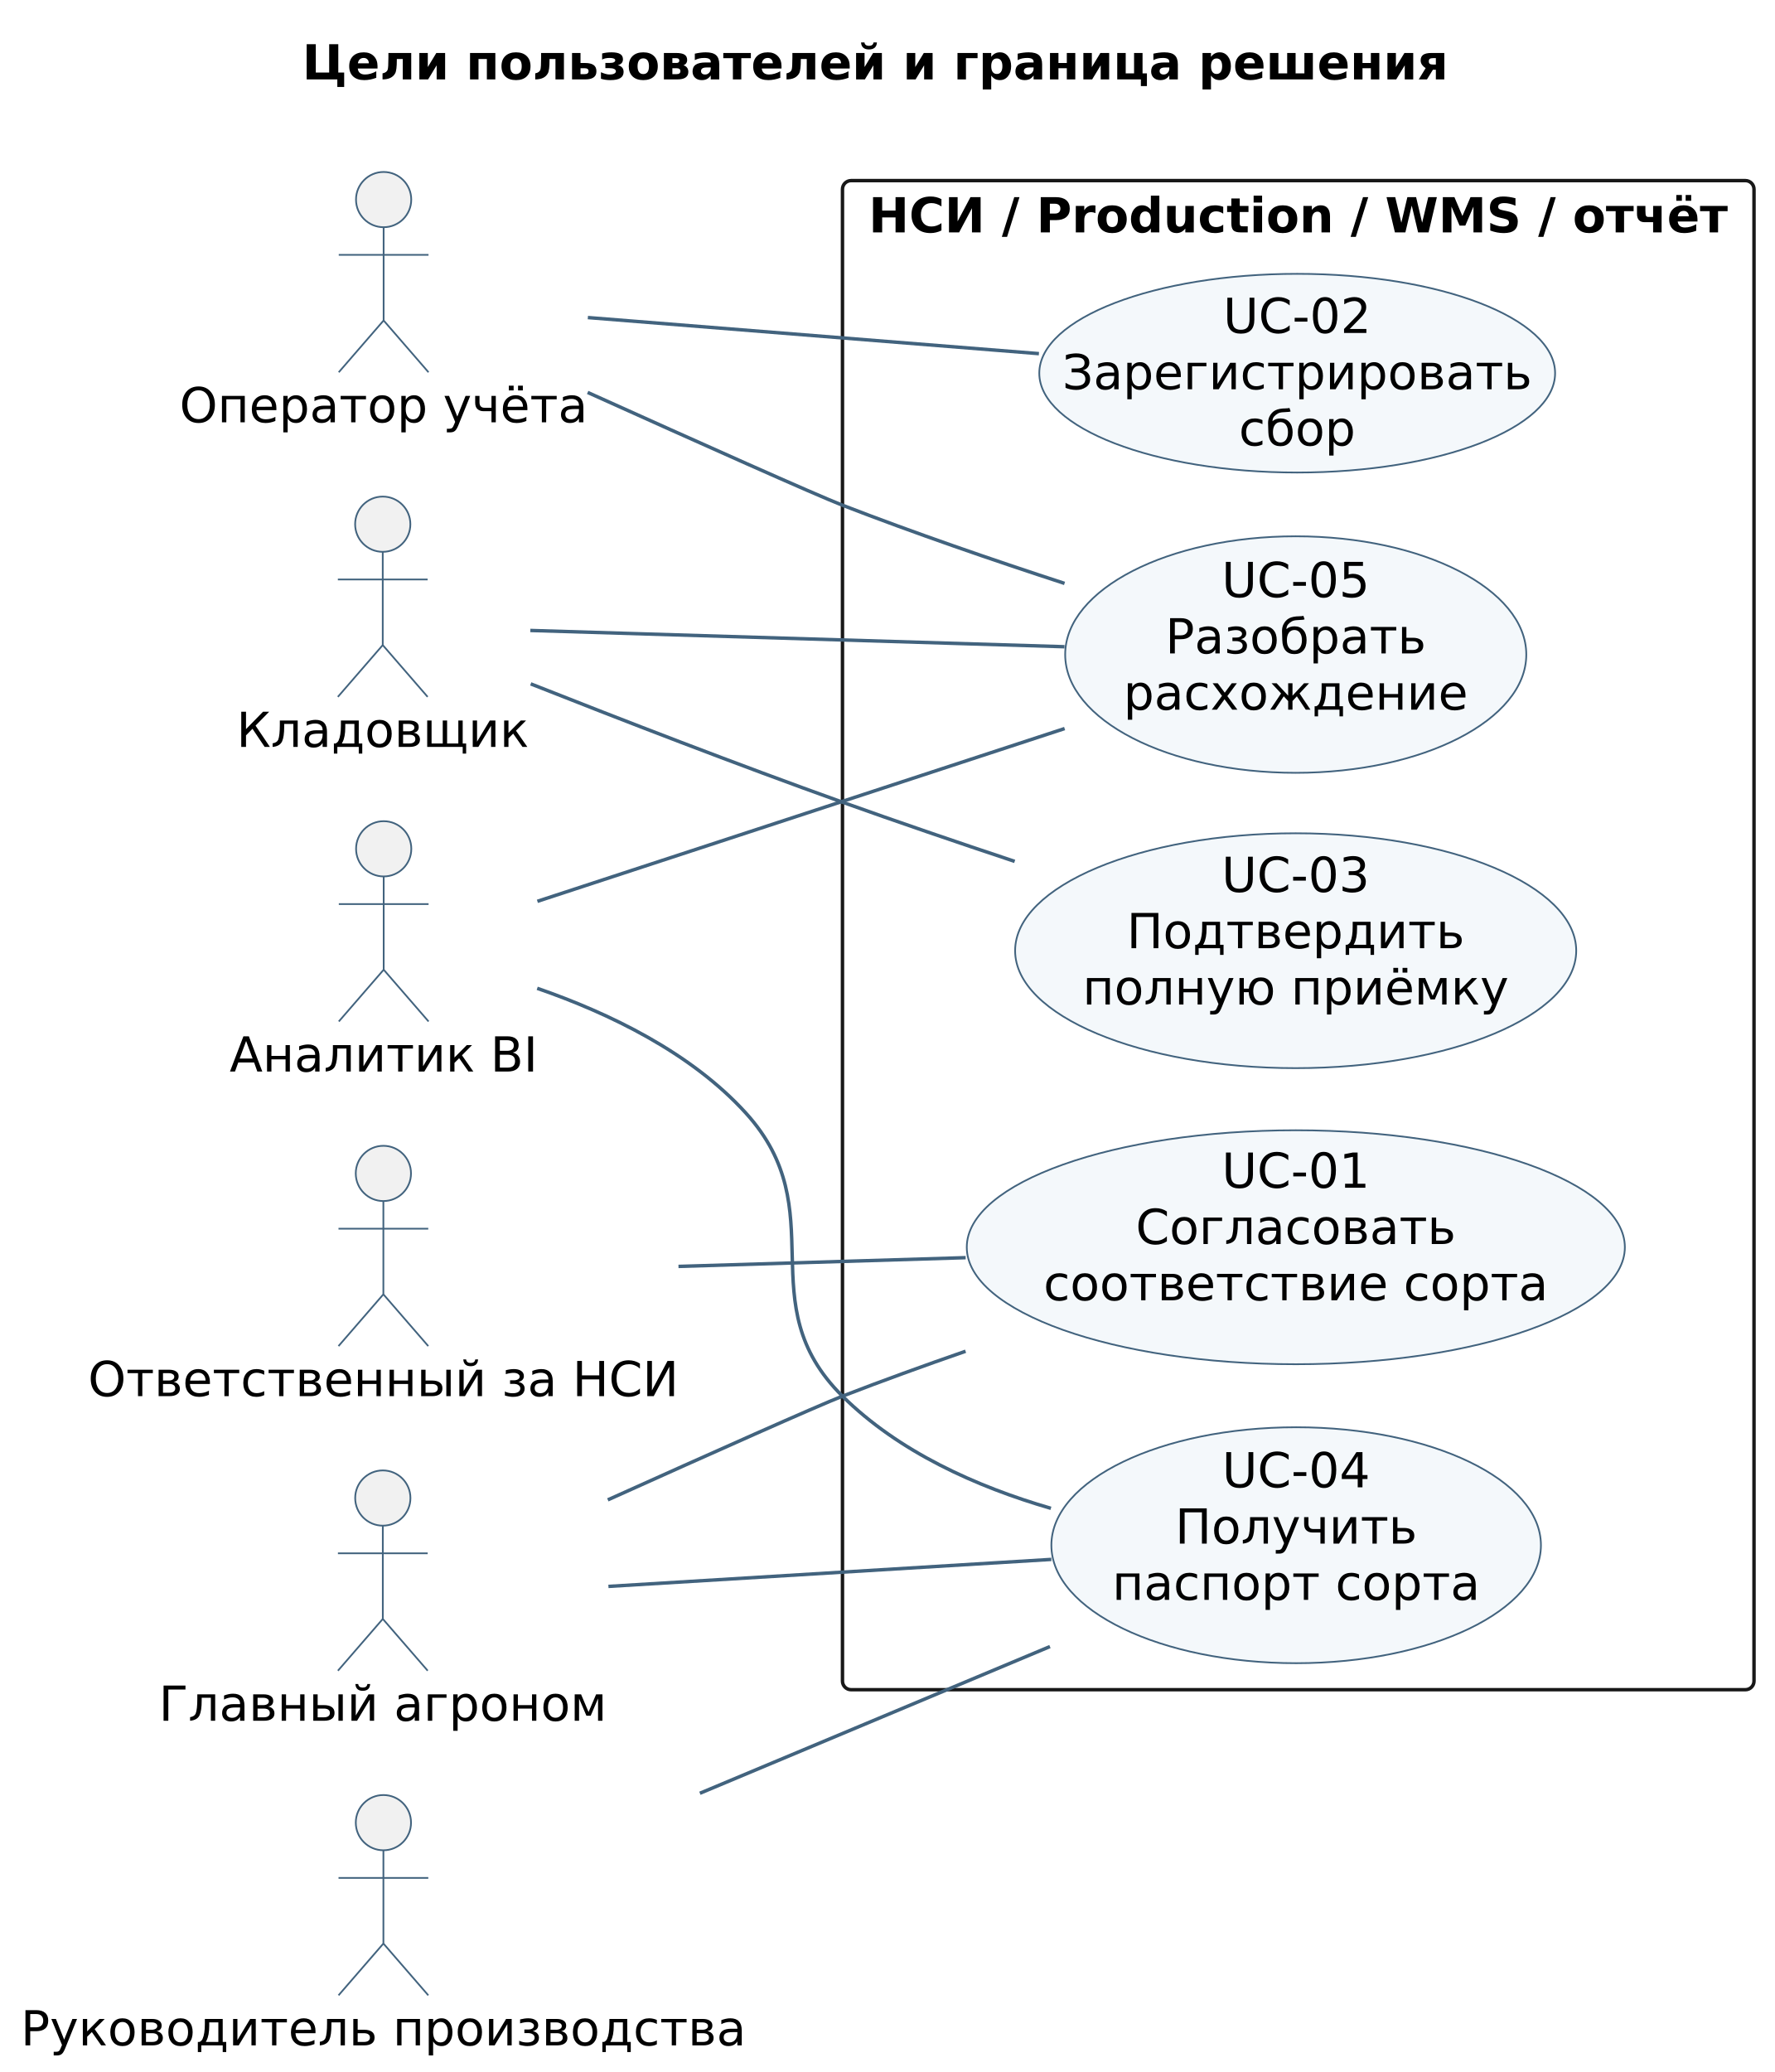
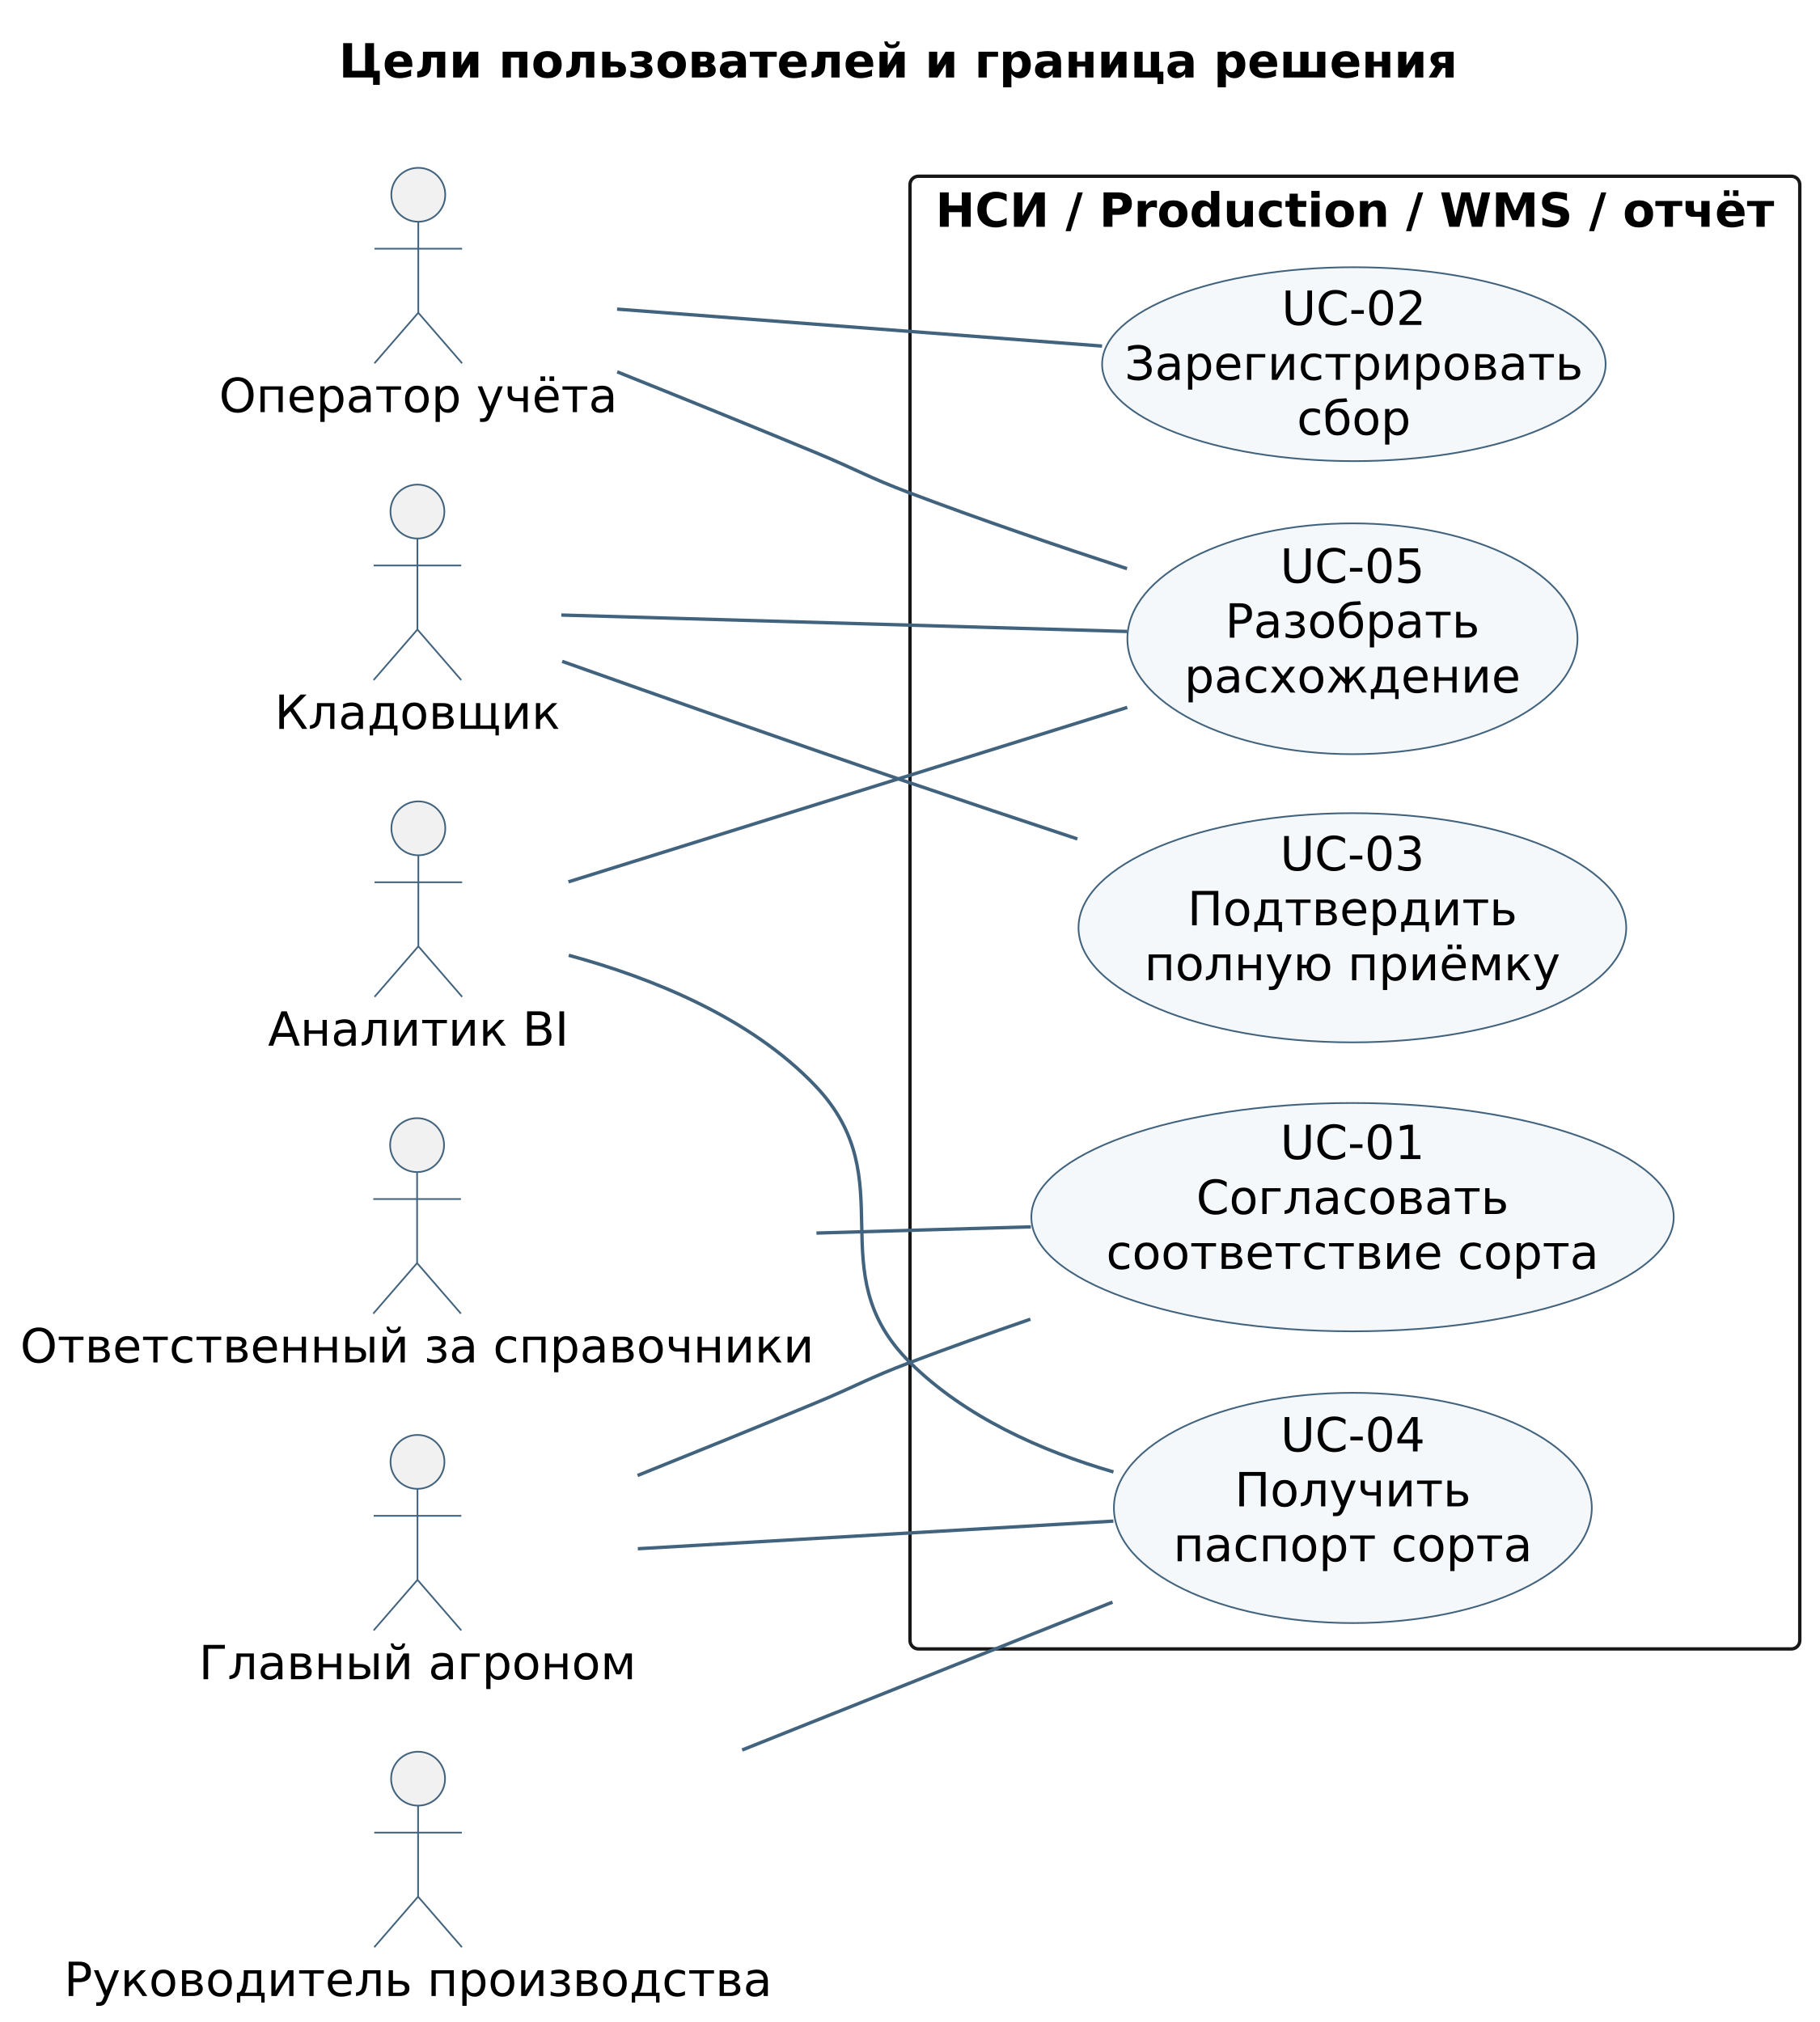
- <svg xmlns="http://www.w3.org/2000/svg" contentStyleType="text/css" data-diagram-type="DESCRIPTION" height="600px" preserveAspectRatio="none" style="width:514px;height:600px;background:#FFFFFF;" version="1.1" viewBox="0 0 514 600" width="514px" zoomAndPan="magnify">
+ <svg xmlns="http://www.w3.org/2000/svg" contentStyleType="text/css" data-diagram-type="DESCRIPTION" height="600px" preserveAspectRatio="none" style="width:540px;height:600px;background:#FFFFFF;" version="1.1" viewBox="0 0 540 600" width="540px" zoomAndPan="magnify">
  <defs />
  <g>
    <g class="title" data-source-line="15">
-       <text fill="#000000" font-family="DejaVu Sans" font-size="14" font-weight="bold" lengthAdjust="spacing" textLength="331.919" x="87.54" y="22.995">Цели пользователей и граница решения</text>
+       <text fill="#000000" font-family="DejaVu Sans" font-size="14" font-weight="bold" lengthAdjust="spacing" textLength="331.919" x="100.54" y="22.995">Цели пользователей и граница решения</text>
    </g>
    <g class="cluster" data-qualified-name="... . Production . WMS . ....." data-source-line="22" id="ent0008">
-       <rect fill="none" height="437" rx="2.5" ry="2.5" style="stroke:#181818;stroke-width:1;" width="264" x="244" y="52.297" />
-       <text fill="#000000" font-family="DejaVu Sans" font-size="14" font-weight="bold" lengthAdjust="spacing" textLength="248.849" x="251.576" y="67.292">НСИ / Production / WMS / отчёт</text>
+       <rect fill="none" height="437" rx="2.5" ry="2.5" style="stroke:#181818;stroke-width:1;" width="264" x="270" y="52.297" />
+       <text fill="#000000" font-family="DejaVu Sans" font-size="14" font-weight="bold" lengthAdjust="spacing" textLength="248.849" x="277.576" y="67.292">НСИ / Production / WMS / отчёт</text>
    </g>
    <g class="entity" data-qualified-name="MDM" data-source-line="16" id="ent0002">
-       <ellipse cx="111.035" cy="339.797" fill="#F1F1F1" rx="8" ry="8" style="stroke:#42637E;stroke-width:0.5;" />
-       <path d="M111.035,347.797 L111.035,374.797 M98.035,355.797 L124.035,355.797 M111.035,374.797 L98.035,389.797 M111.035,374.797 L124.035,389.797" fill="none" style="stroke:#42637E;stroke-width:0.5;" />
-       <text fill="#000000" font-family="DejaVu Sans" font-size="14" lengthAdjust="spacing" textLength="171.069" x="25.5" y="404.292">Ответственный за НСИ</text>
+       <ellipse cx="123.752" cy="339.797" fill="#F1F1F1" rx="8" ry="8" style="stroke:#42637E;stroke-width:0.5;" />
+       <path d="M123.752,347.797 L123.752,374.797 M110.752,355.797 L136.752,355.797 M123.752,374.797 L110.752,389.797 M123.752,374.797 L136.752,389.797" fill="none" style="stroke:#42637E;stroke-width:0.5;" />
+       <text fill="#000000" font-family="DejaVu Sans" font-size="14" lengthAdjust="spacing" textLength="235.505" x="6" y="404.292">Ответственный за справочники</text>
    </g>
    <g class="entity" data-qualified-name="Agronom" data-source-line="17" id="ent0003">
-       <ellipse cx="110.87" cy="433.797" fill="#F1F1F1" rx="8" ry="8" style="stroke:#42637E;stroke-width:0.5;" />
-       <path d="M110.87,441.797 L110.87,468.797 M97.87,449.797 L123.87,449.797 M110.87,468.797 L97.87,483.797 M110.87,468.797 L123.87,483.797" fill="none" style="stroke:#42637E;stroke-width:0.5;" />
-       <text fill="#000000" font-family="DejaVu Sans" font-size="14" lengthAdjust="spacing" textLength="129.739" x="46" y="498.292">Главный агроном</text>
+       <ellipse cx="123.87" cy="433.797" fill="#F1F1F1" rx="8" ry="8" style="stroke:#42637E;stroke-width:0.5;" />
+       <path d="M123.87,441.797 L123.87,468.797 M110.87,449.797 L136.87,449.797 M123.87,468.797 L110.87,483.797 M123.87,468.797 L136.87,483.797" fill="none" style="stroke:#42637E;stroke-width:0.5;" />
+       <text fill="#000000" font-family="DejaVu Sans" font-size="14" lengthAdjust="spacing" textLength="129.739" x="59" y="498.292">Главный агроном</text>
    </g>
    <g class="entity" data-qualified-name="Operator" data-source-line="18" id="ent0004">
-       <ellipse cx="111.107" cy="57.797" fill="#F1F1F1" rx="8" ry="8" style="stroke:#42637E;stroke-width:0.5;" />
-       <path d="M111.107,65.797 L111.107,92.797 M98.107,73.797 L124.107,73.797 M111.107,92.797 L98.107,107.797 M111.107,92.797 L124.107,107.797" fill="none" style="stroke:#42637E;stroke-width:0.5;" />
-       <text fill="#000000" font-family="DejaVu Sans" font-size="14" lengthAdjust="spacing" textLength="118.214" x="52" y="122.292">Оператор учёта</text>
+       <ellipse cx="124.107" cy="57.797" fill="#F1F1F1" rx="8" ry="8" style="stroke:#42637E;stroke-width:0.5;" />
+       <path d="M124.107,65.797 L124.107,92.797 M111.107,73.797 L137.107,73.797 M124.107,92.797 L111.107,107.797 M124.107,92.797 L137.107,107.797" fill="none" style="stroke:#42637E;stroke-width:0.5;" />
+       <text fill="#000000" font-family="DejaVu Sans" font-size="14" lengthAdjust="spacing" textLength="118.214" x="65" y="122.292">Оператор учёта</text>
    </g>
    <g class="entity" data-qualified-name="Warehouse" data-source-line="19" id="ent0005">
-       <ellipse cx="110.852" cy="151.797" fill="#F1F1F1" rx="8" ry="8" style="stroke:#42637E;stroke-width:0.5;" />
-       <path d="M110.852,159.797 L110.852,186.797 M97.852,167.797 L123.852,167.797 M110.852,186.797 L97.852,201.797 M110.852,186.797 L123.852,201.797" fill="none" style="stroke:#42637E;stroke-width:0.5;" />
-       <text fill="#000000" font-family="DejaVu Sans" font-size="14" lengthAdjust="spacing" textLength="84.704" x="68.5" y="216.292">Кладовщик</text>
+       <ellipse cx="123.852" cy="151.797" fill="#F1F1F1" rx="8" ry="8" style="stroke:#42637E;stroke-width:0.5;" />
+       <path d="M123.852,159.797 L123.852,186.797 M110.852,167.797 L136.852,167.797 M123.852,186.797 L110.852,201.797 M123.852,186.797 L136.852,201.797" fill="none" style="stroke:#42637E;stroke-width:0.5;" />
+       <text fill="#000000" font-family="DejaVu Sans" font-size="14" lengthAdjust="spacing" textLength="84.704" x="81.5" y="216.292">Кладовщик</text>
    </g>
    <g class="entity" data-qualified-name="Head" data-source-line="20" id="ent0006">
-       <ellipse cx="111.044" cy="527.797" fill="#F1F1F1" rx="8" ry="8" style="stroke:#42637E;stroke-width:0.5;" />
-       <path d="M111.044,535.797 L111.044,562.797 M98.044,543.797 L124.044,543.797 M111.044,562.797 L98.044,577.797 M111.044,562.797 L124.044,577.797" fill="none" style="stroke:#42637E;stroke-width:0.5;" />
-       <text fill="#000000" font-family="DejaVu Sans" font-size="14" lengthAdjust="spacing" textLength="210.089" x="6" y="592.292">Руководитель производства</text>
+       <ellipse cx="124.044" cy="527.797" fill="#F1F1F1" rx="8" ry="8" style="stroke:#42637E;stroke-width:0.5;" />
+       <path d="M124.044,535.797 L124.044,562.797 M111.044,543.797 L137.044,543.797 M124.044,562.797 L111.044,577.797 M124.044,562.797 L137.044,577.797" fill="none" style="stroke:#42637E;stroke-width:0.5;" />
+       <text fill="#000000" font-family="DejaVu Sans" font-size="14" lengthAdjust="spacing" textLength="210.089" x="19" y="592.292">Руководитель производства</text>
    </g>
    <g class="entity" data-qualified-name="BI" data-source-line="21" id="ent0007">
-       <ellipse cx="111.125" cy="245.797" fill="#F1F1F1" rx="8" ry="8" style="stroke:#42637E;stroke-width:0.5;" />
-       <path d="M111.125,253.797 L111.125,280.797 M98.125,261.797 L124.125,261.797 M111.125,280.797 L98.125,295.797 M111.125,280.797 L124.125,295.797" fill="none" style="stroke:#42637E;stroke-width:0.5;" />
-       <text fill="#000000" font-family="DejaVu Sans" font-size="14" lengthAdjust="spacing" textLength="89.25" x="66.5" y="310.292">Аналитик BI</text>
+       <ellipse cx="124.125" cy="245.797" fill="#F1F1F1" rx="8" ry="8" style="stroke:#42637E;stroke-width:0.5;" />
+       <path d="M124.125,253.797 L124.125,280.797 M111.125,261.797 L137.125,261.797 M124.125,280.797 L111.125,295.797 M124.125,280.797 L137.125,295.797" fill="none" style="stroke:#42637E;stroke-width:0.5;" />
+       <text fill="#000000" font-family="DejaVu Sans" font-size="14" lengthAdjust="spacing" textLength="89.25" x="79.5" y="310.292">Аналитик BI</text>
    </g>
    <g class="entity" data-qualified-name="... . Production . WMS . ......UC1" data-source-line="23" id="ent0009">
-       <ellipse cx="375.298" cy="361.172" fill="#F4F8FB" rx="95.298" ry="33.875" style="stroke:#42637E;stroke-width:0.5;" />
-       <text fill="#000000" font-family="DejaVu Sans" font-size="14" lengthAdjust="spacing" textLength="42.889" x="353.853" y="343.939">UC-01</text>
-       <text fill="#000000" font-family="DejaVu Sans" font-size="14" lengthAdjust="spacing" textLength="92.723" x="328.936" y="360.236">Согласовать</text>
-       <text fill="#000000" font-family="DejaVu Sans" font-size="14" lengthAdjust="spacing" textLength="146.152" x="302.222" y="376.532">соответствие сорта</text>
+       <ellipse cx="401.298" cy="361.172" fill="#F4F8FB" rx="95.298" ry="33.875" style="stroke:#42637E;stroke-width:0.5;" />
+       <text fill="#000000" font-family="DejaVu Sans" font-size="14" lengthAdjust="spacing" textLength="42.889" x="379.853" y="343.939">UC-01</text>
+       <text fill="#000000" font-family="DejaVu Sans" font-size="14" lengthAdjust="spacing" textLength="92.723" x="354.936" y="360.236">Согласовать</text>
+       <text fill="#000000" font-family="DejaVu Sans" font-size="14" lengthAdjust="spacing" textLength="146.152" x="328.222" y="376.532">соответствие сорта</text>
    </g>
    <g class="entity" data-qualified-name="... . Production . WMS . ......UC2" data-source-line="24" id="ent0010">
-       <ellipse cx="375.697" cy="108.064" fill="#F4F8FB" rx="74.697" ry="28.768" style="stroke:#42637E;stroke-width:0.5;" />
-       <text fill="#000000" font-family="DejaVu Sans" font-size="14" lengthAdjust="spacing" textLength="42.889" x="354.252" y="96.416">UC-02</text>
-       <text fill="#000000" font-family="DejaVu Sans" font-size="14" lengthAdjust="spacing" textLength="136.035" x="307.679" y="112.713">Зарегистрировать</text>
-       <text fill="#000000" font-family="DejaVu Sans" font-size="14" lengthAdjust="spacing" textLength="33.783" x="358.805" y="129.01">сбор</text>
+       <ellipse cx="401.697" cy="108.064" fill="#F4F8FB" rx="74.697" ry="28.768" style="stroke:#42637E;stroke-width:0.5;" />
+       <text fill="#000000" font-family="DejaVu Sans" font-size="14" lengthAdjust="spacing" textLength="42.889" x="380.252" y="96.416">UC-02</text>
+       <text fill="#000000" font-family="DejaVu Sans" font-size="14" lengthAdjust="spacing" textLength="136.035" x="333.679" y="112.713">Зарегистрировать</text>
+       <text fill="#000000" font-family="DejaVu Sans" font-size="14" lengthAdjust="spacing" textLength="33.783" x="384.805" y="129.01">сбор</text>
    </g>
    <g class="entity" data-qualified-name="... . Production . WMS . ......UC3" data-source-line="25" id="ent0011">
-       <ellipse cx="375.254" cy="275.302" fill="#F4F8FB" rx="81.254" ry="34.005" style="stroke:#42637E;stroke-width:0.5;" />
-       <text fill="#000000" font-family="DejaVu Sans" font-size="14" lengthAdjust="spacing" textLength="42.889" x="353.81" y="258.281">UC-03</text>
-       <text fill="#000000" font-family="DejaVu Sans" font-size="14" lengthAdjust="spacing" textLength="97.863" x="326.323" y="274.577">Подтвердить</text>
-       <text fill="#000000" font-family="DejaVu Sans" font-size="14" lengthAdjust="spacing" textLength="123.395" x="313.557" y="290.874">полную приёмку</text>
+       <ellipse cx="401.254" cy="275.302" fill="#F4F8FB" rx="81.254" ry="34.005" style="stroke:#42637E;stroke-width:0.5;" />
+       <text fill="#000000" font-family="DejaVu Sans" font-size="14" lengthAdjust="spacing" textLength="42.889" x="379.81" y="258.281">UC-03</text>
+       <text fill="#000000" font-family="DejaVu Sans" font-size="14" lengthAdjust="spacing" textLength="97.863" x="352.323" y="274.577">Подтвердить</text>
+       <text fill="#000000" font-family="DejaVu Sans" font-size="14" lengthAdjust="spacing" textLength="123.395" x="339.557" y="290.874">полную приёмку</text>
    </g>
    <g class="entity" data-qualified-name="... . Production . WMS . ......UC4" data-source-line="26" id="ent0012">
-       <ellipse cx="375.395" cy="447.458" fill="#F4F8FB" rx="70.895" ry="34.161" style="stroke:#42637E;stroke-width:0.5;" />
-       <text fill="#000000" font-family="DejaVu Sans" font-size="14" lengthAdjust="spacing" textLength="42.889" x="353.95" y="430.689">UC-04</text>
-       <text fill="#000000" font-family="DejaVu Sans" font-size="14" lengthAdjust="spacing" textLength="70.103" x="340.344" y="446.986">Получить</text>
-       <text fill="#000000" font-family="DejaVu Sans" font-size="14" lengthAdjust="spacing" textLength="106.524" x="322.133" y="463.283">паспорт сорта</text>
+       <ellipse cx="401.395" cy="447.458" fill="#F4F8FB" rx="70.895" ry="34.161" style="stroke:#42637E;stroke-width:0.5;" />
+       <text fill="#000000" font-family="DejaVu Sans" font-size="14" lengthAdjust="spacing" textLength="42.889" x="379.95" y="430.689">UC-04</text>
+       <text fill="#000000" font-family="DejaVu Sans" font-size="14" lengthAdjust="spacing" textLength="70.103" x="366.344" y="446.986">Получить</text>
+       <text fill="#000000" font-family="DejaVu Sans" font-size="14" lengthAdjust="spacing" textLength="106.524" x="348.133" y="463.283">паспорт сорта</text>
    </g>
    <g class="entity" data-qualified-name="... . Production . WMS . ......UC5" data-source-line="27" id="ent0013">
-       <ellipse cx="375.274" cy="189.544" fill="#F4F8FB" rx="66.774" ry="34.247" style="stroke:#42637E;stroke-width:0.5;" />
-       <text fill="#000000" font-family="DejaVu Sans" font-size="14" lengthAdjust="spacing" textLength="42.889" x="353.83" y="172.913">UC-05</text>
-       <text fill="#000000" font-family="DejaVu Sans" font-size="14" lengthAdjust="spacing" textLength="75.537" x="337.506" y="189.21">Разобрать</text>
-       <text fill="#000000" font-family="DejaVu Sans" font-size="14" lengthAdjust="spacing" textLength="99.784" x="325.382" y="205.507">расхождение</text>
+       <ellipse cx="401.274" cy="189.544" fill="#F4F8FB" rx="66.774" ry="34.247" style="stroke:#42637E;stroke-width:0.5;" />
+       <text fill="#000000" font-family="DejaVu Sans" font-size="14" lengthAdjust="spacing" textLength="42.889" x="379.83" y="172.913">UC-05</text>
+       <text fill="#000000" font-family="DejaVu Sans" font-size="14" lengthAdjust="spacing" textLength="75.537" x="363.506" y="189.21">Разобрать</text>
+       <text fill="#000000" font-family="DejaVu Sans" font-size="14" lengthAdjust="spacing" textLength="99.784" x="351.382" y="205.507">расхождение</text>
    </g>
    <g class="link" data-entity-1="ent0002" data-entity-2="ent0009" data-link-type="association" id="lnk14">
-       <path d="M196.502,366.722 C223.03,365.913 252.489,365.015 279.682,364.187" fill="none" style="stroke:#42637E;stroke-width:1;" />
+       <path d="M242.236,365.893 C263.472,365.276 285.373,364.64 305.86,364.045" fill="none" style="stroke:#42637E;stroke-width:1;" />
    </g>
    <g class="link" data-entity-1="ent0003" data-entity-2="ent0009" data-link-type="association" id="lnk15">
-       <path d="M176.036,434.325 C206.048,420.812 236.802,407.083 244,404.297 C255.457,399.862 267.585,395.472 279.652,391.287" fill="none" style="stroke:#42637E;stroke-width:1;" />
+       <path d="M189.172,437.826 C206.363,430.919 224.916,423.388 242,416.297 C254.505,411.106 257.336,409.087 270,404.297 C281.491,399.951 293.639,395.613 305.717,391.456" fill="none" style="stroke:#42637E;stroke-width:1;" />
    </g>
    <g class="link" data-entity-1="ent0004" data-entity-2="ent0010" data-link-type="association" id="lnk16">
-       <path d="M170.257,91.957 C208.774,95.039 259.587,99.104 300.894,102.408" fill="none" style="stroke:#42637E;stroke-width:1;" />
+       <path d="M183.09,91.725 C225.004,94.92 281.91,99.257 326.989,102.694" fill="none" style="stroke:#42637E;stroke-width:1;" />
    </g>
    <g class="link" data-entity-1="ent0005" data-entity-2="ent0011" data-link-type="association" id="lnk17">
-       <path d="M153.71,198.031 C179.583,208.257 213.581,221.417 244,232.297 C260.06,238.041 277.328,243.931 293.878,249.437" fill="none" style="stroke:#42637E;stroke-width:1;" />
+       <path d="M166.802,196.247 C195.729,206.532 235.141,220.425 270,232.297 C286.032,237.757 303.21,243.496 319.664,248.939" fill="none" style="stroke:#42637E;stroke-width:1;" />
    </g>
    <g class="link" data-entity-1="ent0006" data-entity-2="ent0012" data-link-type="association" id="lnk18">
-       <path d="M202.705,519.287 C235.9,505.377 272.932,489.859 304.09,476.802" fill="none" style="stroke:#42637E;stroke-width:1;" />
+       <path d="M220.197,519.287 C256.281,504.88 296.683,488.748 330.083,475.413" fill="none" style="stroke:#42637E;stroke-width:1;" />
    </g>
    <g class="link" data-entity-1="ent0003" data-entity-2="ent0012" data-link-type="association" id="lnk19">
-       <path d="M176.215,459.383 C215.071,457.014 264.642,453.993 304.5,451.564" fill="none" style="stroke:#42637E;stroke-width:1;" />
+       <path d="M189.245,459.566 C231.539,457.11 286.907,453.894 330.349,451.371" fill="none" style="stroke:#42637E;stroke-width:1;" />
    </g>
    <g class="link" data-entity-1="ent0007" data-entity-2="ent0012" data-link-type="association" id="lnk20">
-       <path d="M155.589,286.19 C176.356,293.37 200.075,304.775 216,322.297 C241.902,350.795 216.623,377.213 244,404.297 C260.28,420.402 282.701,430.476 304.369,436.776" fill="none" style="stroke:#42637E;stroke-width:1;" />
+       <path d="M168.753,283.471 C193.24,290.125 222.643,301.887 242,322.297 C268.501,350.239 242.623,377.213 270,404.297 C286.28,420.402 308.701,430.476 330.369,436.776" fill="none" style="stroke:#42637E;stroke-width:1;" />
    </g>
    <g class="link" data-entity-1="ent0007" data-entity-2="ent0013" data-link-type="association" id="lnk21">
-       <path d="M155.641,260.999 C197.263,247.363 260.518,226.639 308.339,210.973" fill="none" style="stroke:#42637E;stroke-width:1;" />
+       <path d="M168.654,261.67 C213.261,247.745 283.086,225.949 334.459,209.912" fill="none" style="stroke:#42637E;stroke-width:1;" />
    </g>
    <g class="link" data-entity-1="ent0005" data-entity-2="ent0013" data-link-type="association" id="lnk22">
-       <path d="M153.594,182.565 C195.157,183.831 259.696,185.798 308.303,187.279" fill="none" style="stroke:#42637E;stroke-width:1;" />
+       <path d="M166.543,182.503 C211.038,183.795 282.281,185.864 334.473,187.38" fill="none" style="stroke:#42637E;stroke-width:1;" />
    </g>
    <g class="link" data-entity-1="ent0004" data-entity-2="ent0013" data-link-type="association" id="lnk23">
-       <path d="M170.197,113.637 C201.948,127.949 236.333,143.329 244,146.297 C264.689,154.305 287.568,162.17 308.317,168.938" fill="none" style="stroke:#42637E;stroke-width:1;" />
+       <path d="M183.13,110.343 C201.951,117.887 222.894,126.367 242,134.297 C254.505,139.487 257.336,141.507 270,146.297 C290.75,154.145 313.646,161.966 334.391,168.744" fill="none" style="stroke:#42637E;stroke-width:1;" />
    </g>
  </g>
</svg>
